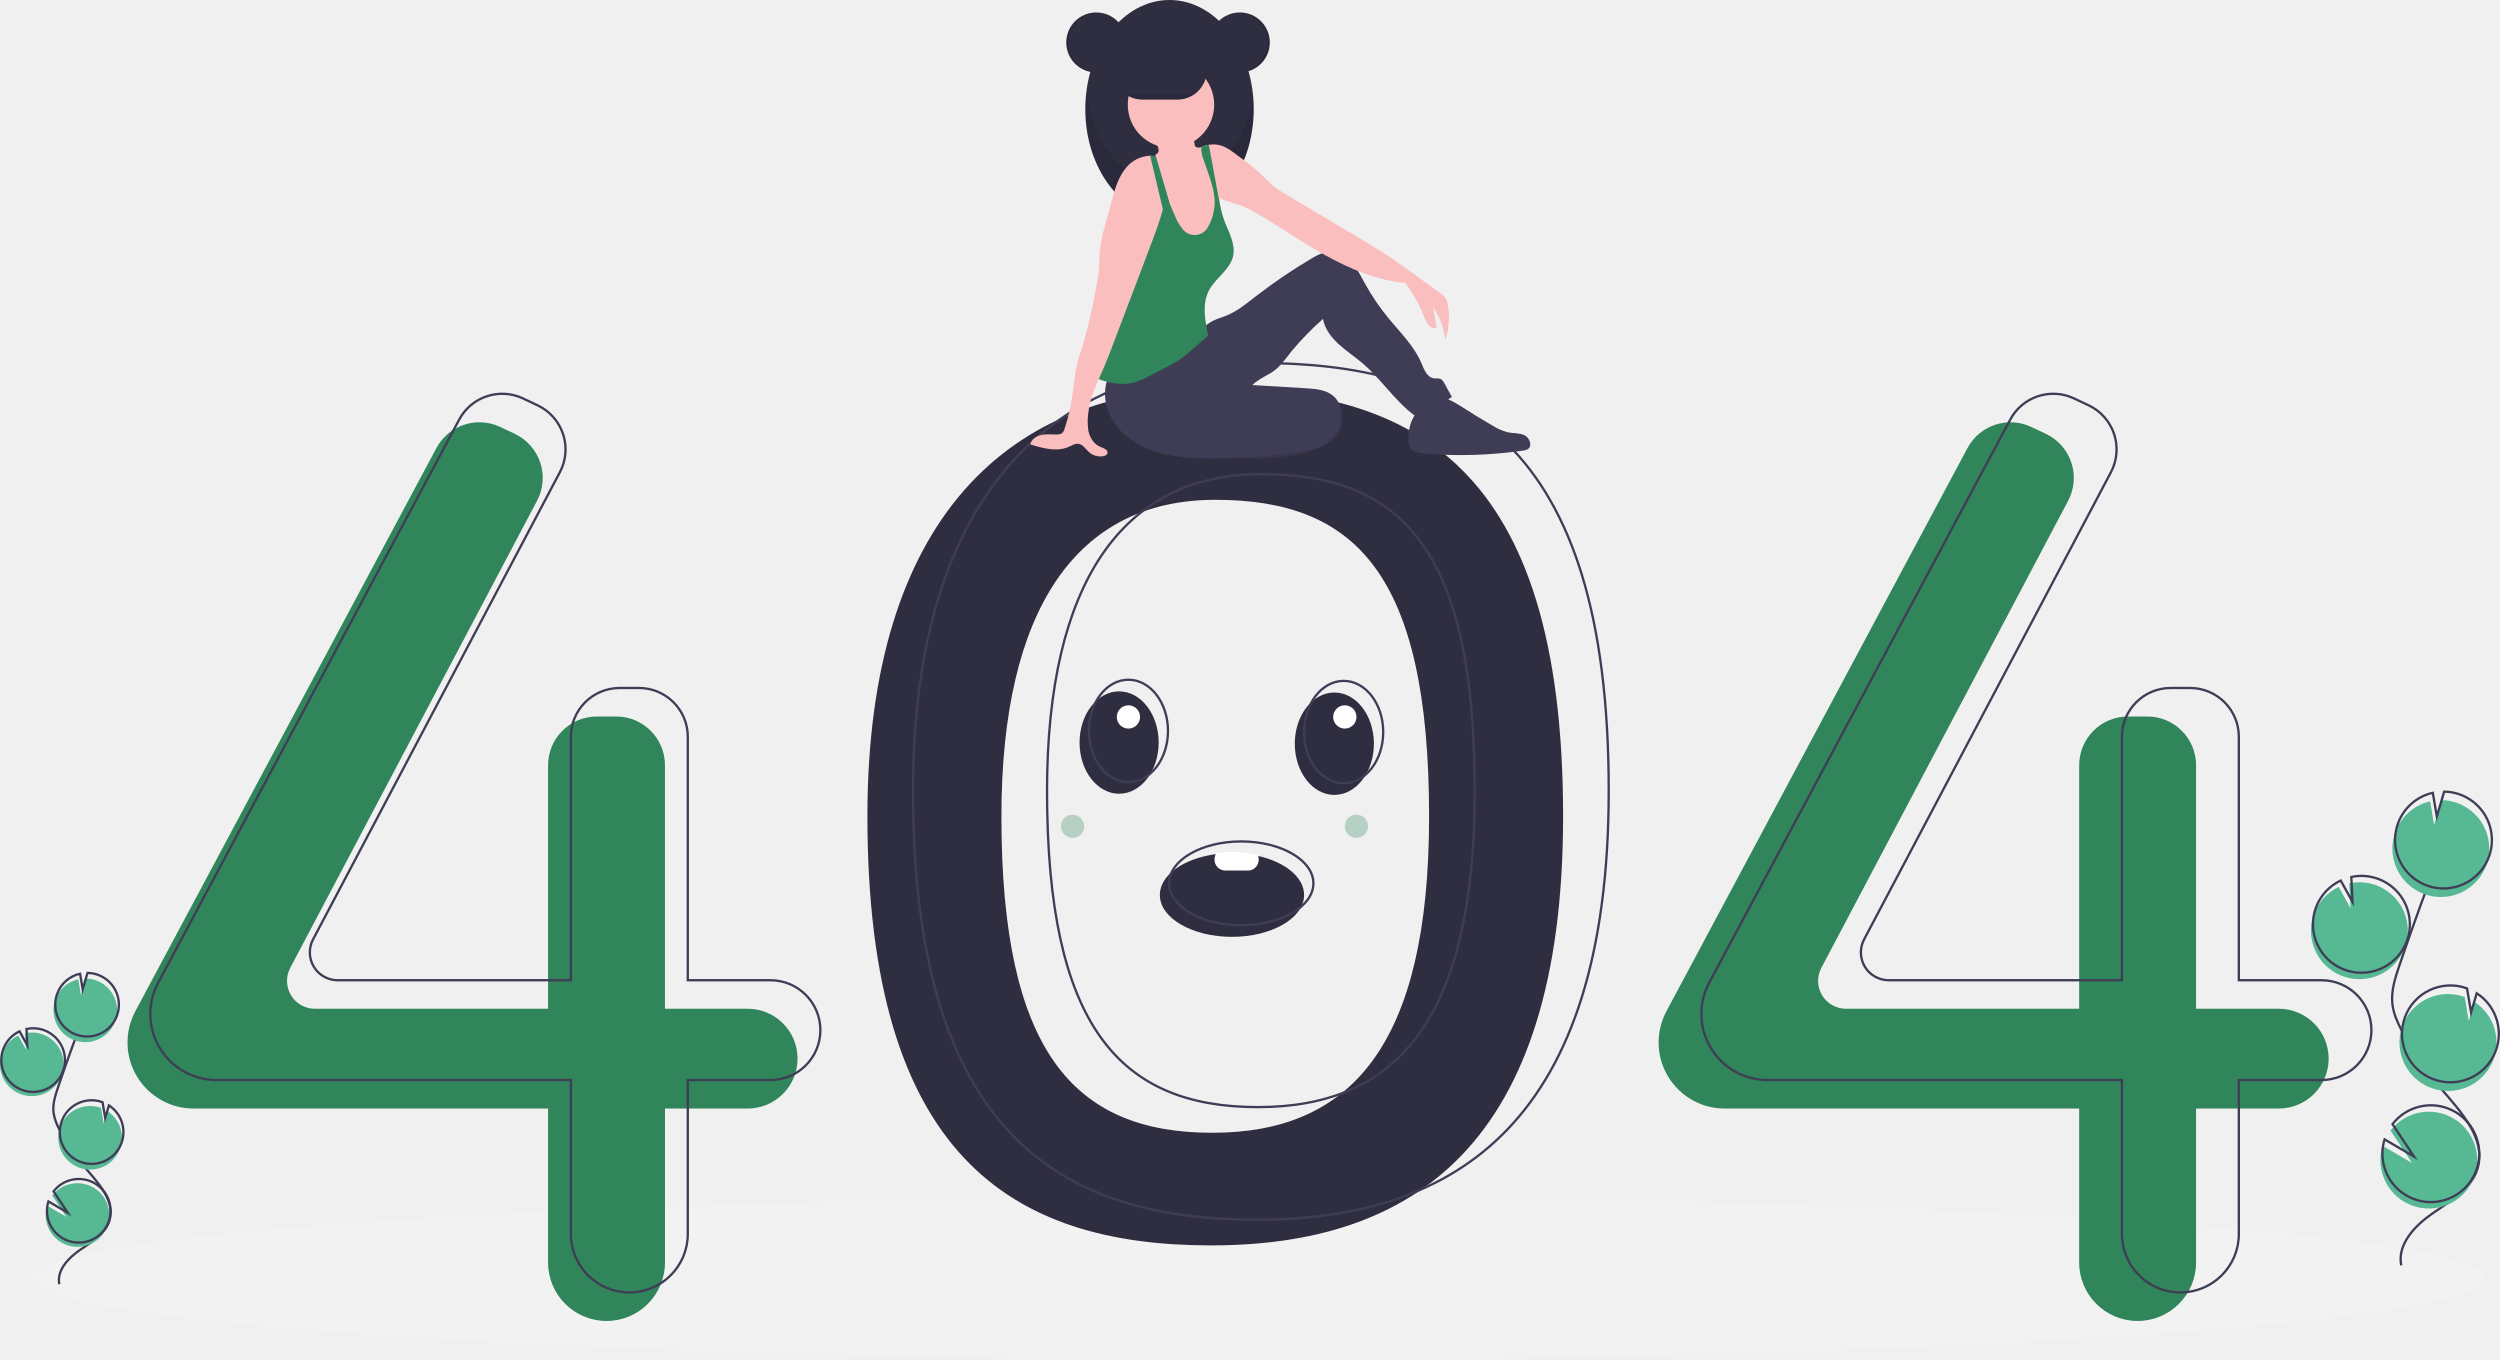
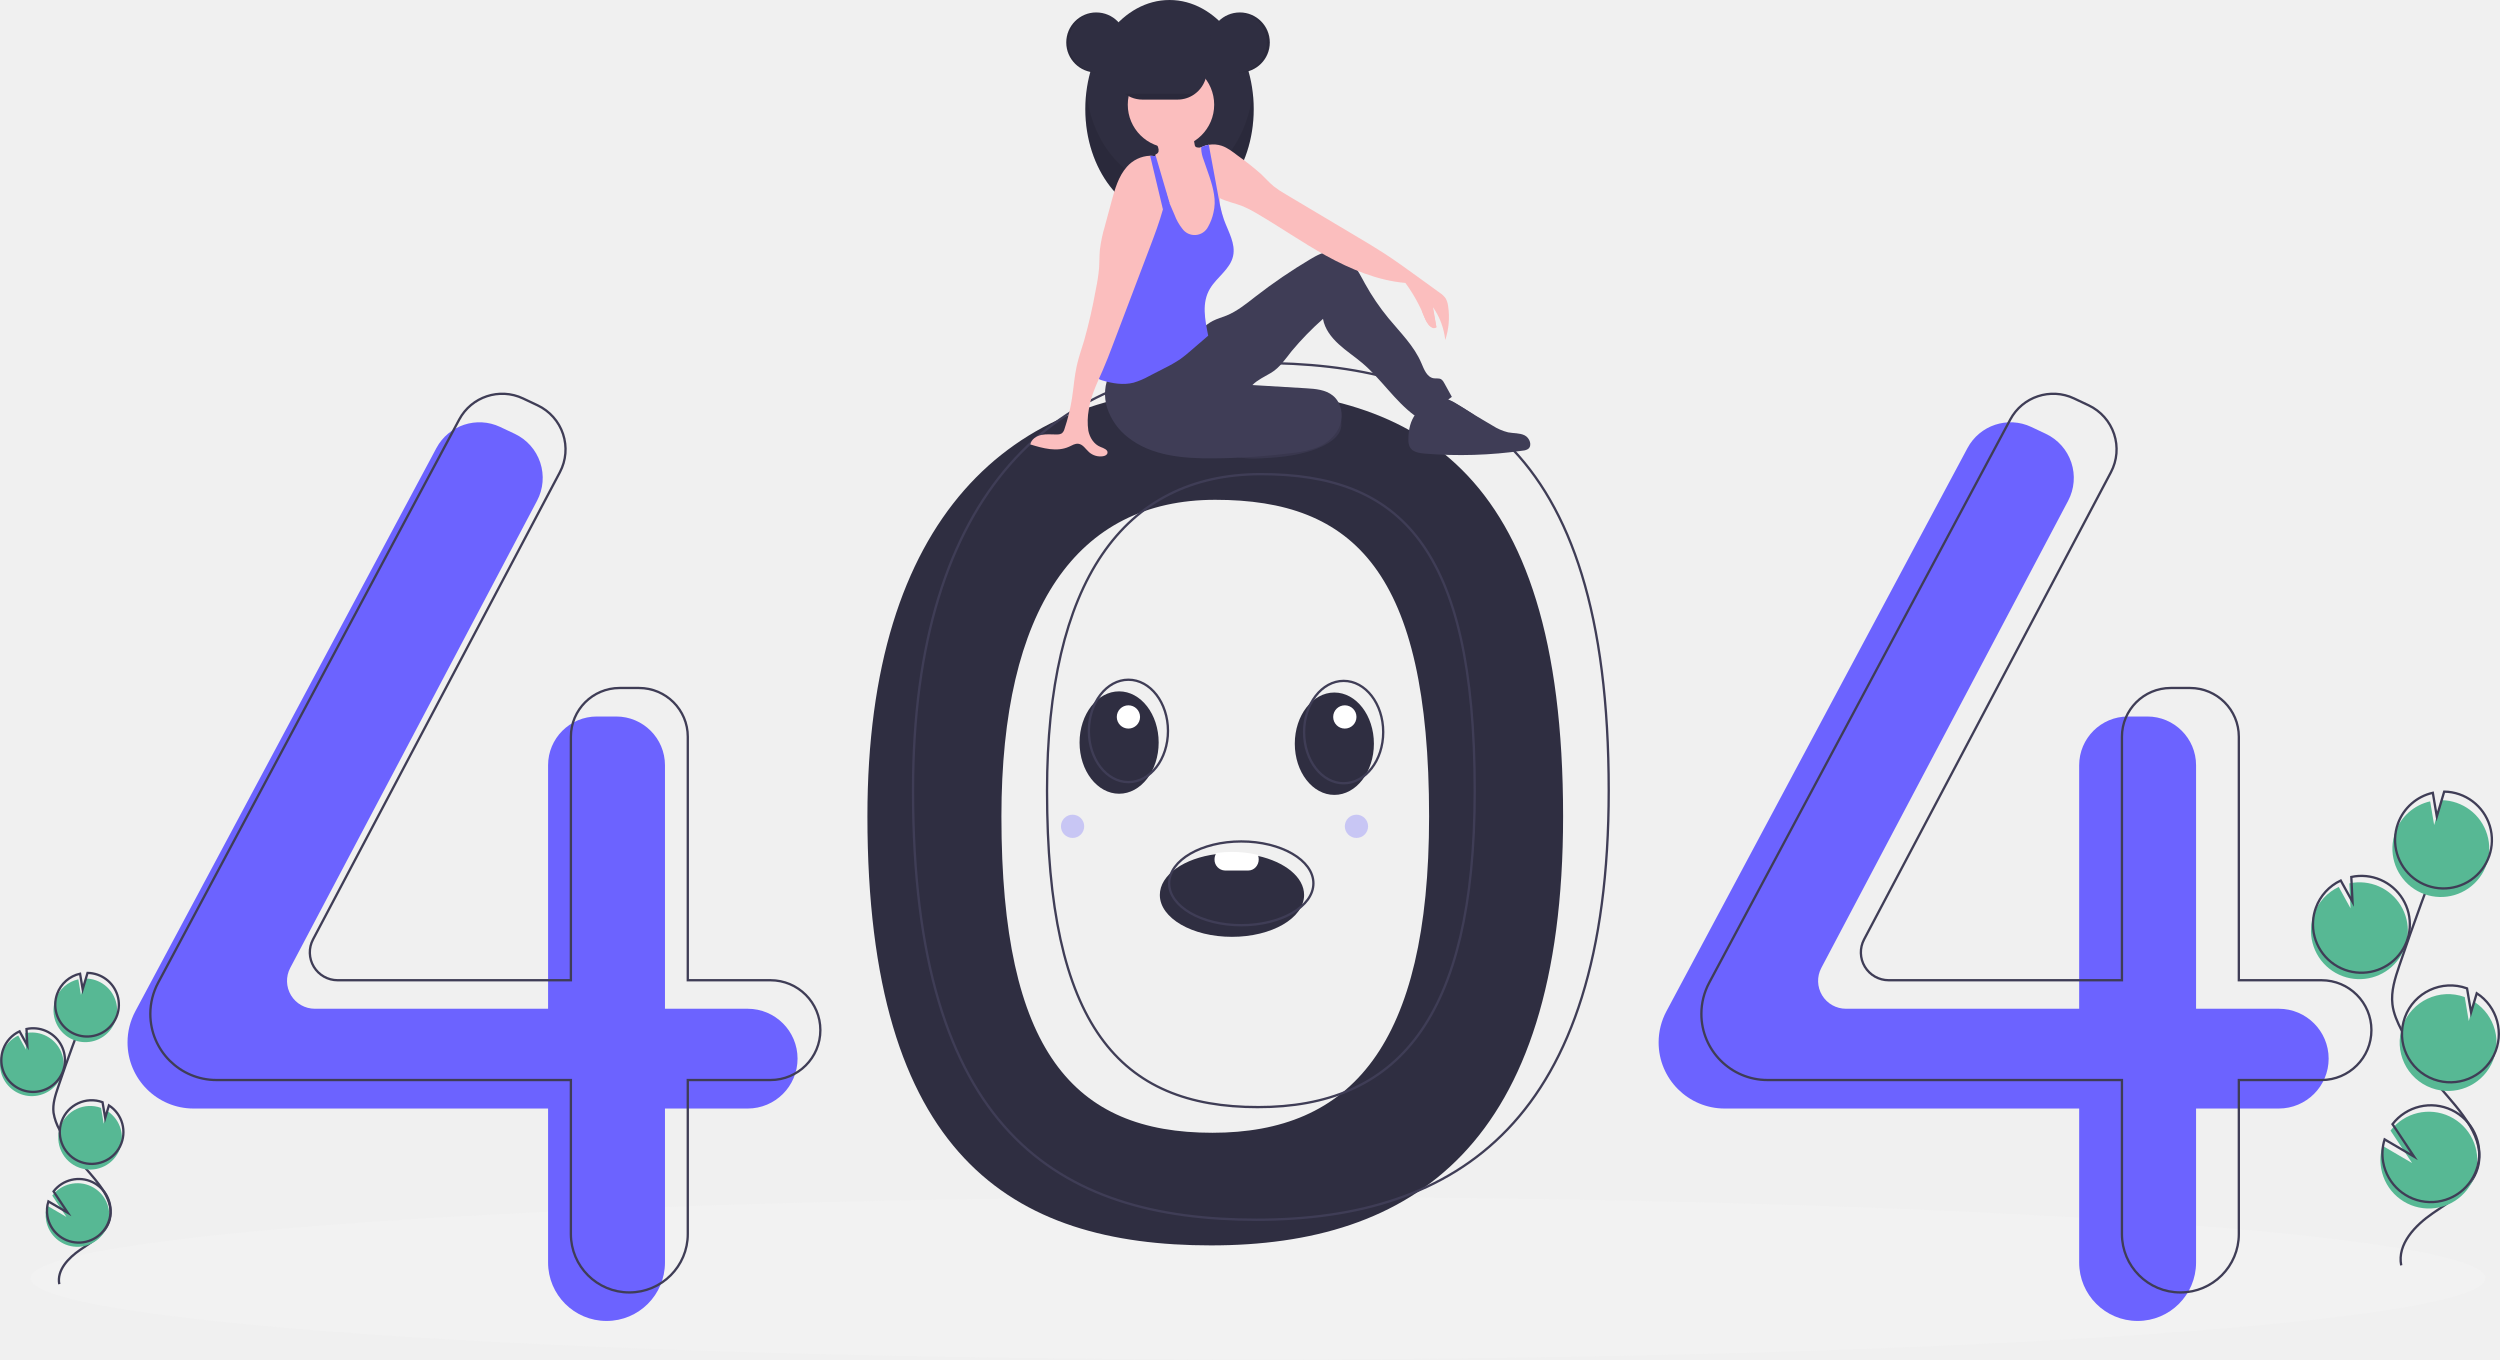
- <svg xmlns="http://www.w3.org/2000/svg" data-name="Layer 1" width="1074.392" height="584.231">
+ <svg xmlns="http://www.w3.org/2000/svg" id="fd59ce54-f850-4dfc-bc34-dd7d379d600e" data-name="Layer 1" width="1074.392" height="584.231" viewBox="0 0 1074.392 584.231">
  <ellipse cx="540.643" cy="549.309" rx="527.5" ry="34.922" fill="#f2f2f2" />
-   <path d="M520.426 167.01c-85.944 0-147.651 55.14-147.651 183.798 0 145.813 61.707 184.41 147.65 184.41s151.328-42.273 151.328-184.41c0-151.94-65.383-183.798-151.327-183.798zm.565 319.808c-59.527 0-90.626-34.923-90.626-135.916 0-89.112 32.372-136.105 91.899-136.105s91.899 30.868 91.899 136.105c0 98.447-33.646 135.916-93.172 135.916z" fill="#2f2e41" />
-   <path d="M321.311 433.517h-35.534v-104.64a20.956 20.956 0 0 0-20.956-20.956h-8.326a20.956 20.956 0 0 0-20.956 20.956v104.64h-100.23a11.963 11.963 0 0 1-10.578-17.552l106.083-200.78a20.956 20.956 0 0 0-9.58-28.74l-6.263-2.957a20.956 20.956 0 0 0-27.43 9.07L58.162 434.591a28.416 28.416 0 0 0-3.357 13.396 28.416 28.416 0 0 0 28.416 28.416H235.54v66.167a25.119 25.119 0 0 0 25.119 25.12 25.119 25.119 0 0 0 25.119-25.12v-66.167h35.534a21.443 21.443 0 0 0 21.443-21.443 21.443 21.443 0 0 0-21.443-21.443zM979.308 433.517h-35.534v-104.64a20.956 20.956 0 0 0-20.956-20.956h-8.327a20.956 20.956 0 0 0-20.956 20.956v104.64h-100.23a11.963 11.963 0 0 1-10.577-17.552l106.082-200.78a20.956 20.956 0 0 0-9.58-28.74l-6.263-2.957a20.956 20.956 0 0 0-27.429 9.07L716.157 434.591a28.416 28.416 0 0 0-3.356 13.396 28.416 28.416 0 0 0 28.416 28.416h152.318v66.167a25.119 25.119 0 0 0 25.12 25.12 25.119 25.119 0 0 0 25.118-25.12v-66.167h35.535a21.443 21.443 0 0 0 21.443-21.443 21.443 21.443 0 0 0-21.443-21.443z" fill="#30855a" />
-   <path d="M331.114 421.264H295.58v-104.64a20.956 20.956 0 0 0-20.956-20.956h-8.327a20.956 20.956 0 0 0-20.956 20.956v104.64h-100.23a11.963 11.963 0 0 1-10.577-17.552l106.082-200.78a20.956 20.956 0 0 0-9.58-28.74l-6.263-2.957a20.956 20.956 0 0 0-27.429 9.07L67.963 422.338a28.416 28.416 0 0 0-3.356 13.396 28.416 28.416 0 0 0 28.416 28.416H245.34v66.167a25.119 25.119 0 0 0 25.12 25.119 25.119 25.119 0 0 0 25.119-25.12V464.15h35.534a21.443 21.443 0 0 0 21.443-21.443 21.443 21.443 0 0 0-21.443-21.443zM997.688 421.264h-35.535v-104.64a20.956 20.956 0 0 0-20.956-20.956h-8.326a20.956 20.956 0 0 0-20.956 20.956v104.64h-100.23a11.963 11.963 0 0 1-10.577-17.552l106.082-200.78a20.956 20.956 0 0 0-9.58-28.74l-6.263-2.957a20.956 20.956 0 0 0-27.43 9.07l-129.38 242.033a28.416 28.416 0 0 0-3.356 13.396 28.416 28.416 0 0 0 28.415 28.416h152.32v66.167a25.119 25.119 0 0 0 25.118 25.119 25.119 25.119 0 0 0 25.12-25.12V464.15h35.534a21.443 21.443 0 0 0 21.443-21.443 21.443 21.443 0 0 0-21.443-21.443zM540.03 155.982c-85.943 0-147.65 55.14-147.65 183.798 0 145.813 61.707 184.41 147.65 184.41s151.328-42.273 151.328-184.41c0-151.94-65.383-183.798-151.327-183.798zm.566 319.808c-59.527 0-90.626-34.923-90.626-135.916 0-89.112 32.372-136.105 91.899-136.105s91.899 30.868 91.899 136.105c0 98.447-33.645 135.916-93.172 135.916z" fill="none" stroke="#3f3d56" stroke-miterlimit="10" />
+   <path d="M583.48,324.894c-85.944,0-147.651,55.139-147.651,183.798,0,145.813,61.707,184.411,147.651,184.411s151.327-42.274,151.327-184.411C734.807,356.753,669.424,324.894,583.48,324.894Zm.565,319.808c-59.527,0-90.626-34.923-90.626-135.916,0-89.112,32.372-136.105,91.899-136.105s91.899,30.868,91.899,136.105C677.217,607.234,643.572,644.703,584.045,644.703Z" transform="translate(-63.054 -157.8845)" fill="#2f2e41" />
+   <path d="M384.365,591.401H348.831V486.762A20.956,20.956,0,0,0,327.875,465.806h-8.326a20.956,20.956,0,0,0-20.956,20.956V591.401H198.363a11.963,11.963,0,0,1-10.578-17.552l106.082-200.78A20.956,20.956,0,0,0,284.287,344.33l-6.262-2.957a20.956,20.956,0,0,0-27.429,9.07L121.214,592.475a28.416,28.416,0,0,0-3.356,13.396v0a28.416,28.416,0,0,0,28.416,28.416H298.593v66.167a25.119,25.119,0,0,0,25.119,25.119h0a25.119,25.119,0,0,0,25.119-25.119V634.287h35.534a21.443,21.443,0,0,0,21.443-21.443v0A21.443,21.443,0,0,0,384.365,591.401Z" transform="translate(-63.054 -157.8845)" fill="#6c63ff" />
+   <path d="M1042.362,591.401h-35.534V486.762A20.956,20.956,0,0,0,985.872,465.806h-8.326a20.956,20.956,0,0,0-20.956,20.956V591.401H856.359a11.963,11.963,0,0,1-10.578-17.552L951.864,373.069A20.956,20.956,0,0,0,942.284,344.33l-6.262-2.957a20.956,20.956,0,0,0-27.429,9.07L779.211,592.475a28.416,28.416,0,0,0-3.356,13.396v0a28.416,28.416,0,0,0,28.416,28.416H956.589v66.167a25.119,25.119,0,0,0,25.119,25.119h0a25.119,25.119,0,0,0,25.119-25.119V634.287h35.534a21.443,21.443,0,0,0,21.443-21.443v0A21.443,21.443,0,0,0,1042.362,591.401Z" transform="translate(-63.054 -157.8845)" fill="#6c63ff" />
+   <path d="M394.168,579.148H358.634V474.509a20.956,20.956,0,0,0-20.956-20.956h-8.326a20.956,20.956,0,0,0-20.956,20.956V579.148H208.165a11.963,11.963,0,0,1-10.578-17.552L303.67,360.816a20.956,20.956,0,0,0-9.58-28.739l-6.262-2.957a20.956,20.956,0,0,0-27.429,9.07L131.017,580.222a28.416,28.416,0,0,0-3.356,13.396v0a28.416,28.416,0,0,0,28.416,28.416H308.395v66.167a25.119,25.119,0,0,0,25.119,25.119h0a25.119,25.119,0,0,0,25.119-25.119V622.034h35.534a21.443,21.443,0,0,0,21.443-21.443v0A21.443,21.443,0,0,0,394.168,579.148Z" transform="translate(-63.054 -157.8845)" fill="none" stroke="#3f3d56" stroke-miterlimit="10" />
+   <path d="M1060.742,579.148h-35.534V474.509a20.956,20.956,0,0,0-20.956-20.956H995.925a20.956,20.956,0,0,0-20.956,20.956V579.148H874.739a11.963,11.963,0,0,1-10.578-17.552L970.244,360.816a20.956,20.956,0,0,0-9.58-28.739l-6.262-2.957a20.956,20.956,0,0,0-27.429,9.07L797.59,580.222a28.416,28.416,0,0,0-3.356,13.396v0a28.416,28.416,0,0,0,28.416,28.416H974.969v66.167a25.119,25.119,0,0,0,25.119,25.119h0a25.119,25.119,0,0,0,25.119-25.119V622.034h35.534a21.443,21.443,0,0,0,21.443-21.443v0A21.443,21.443,0,0,0,1060.742,579.148Z" transform="translate(-63.054 -157.8845)" fill="none" stroke="#3f3d56" stroke-miterlimit="10" />
+   <path d="M603.085,313.866c-85.944,0-147.651,55.139-147.651,183.798,0,145.813,61.707,184.411,147.651,184.411s151.327-42.274,151.327-184.411C754.412,345.725,689.029,313.866,603.085,313.866Zm.565,319.808c-59.527,0-90.626-34.923-90.626-135.916,0-89.112,32.372-136.105,91.899-136.105s91.899,30.868,91.899,136.105C696.822,596.206,663.177,633.675,603.65,633.675Z" transform="translate(-63.054 -157.8845)" fill="none" stroke="#3f3d56" stroke-miterlimit="10" />
  <circle cx="471.141" cy="18.25" r="12.901" fill="#2f2e41" />
  <ellipse cx="502.607" cy="46.885" rx="36.186" ry="46.885" fill="#2f2e41" />
-   <path d="M502.607 79.61c-18.127 0-33.14-17.27-35.775-39.805a60.976 60.976 0 0 0-.41 7.08c0 25.893 16.2 46.885 36.185 46.885s36.187-20.991 36.187-46.885a60.976 60.976 0 0 0-.41-7.08c-2.635 22.534-17.649 39.805-35.777 39.805z" opacity=".1" />
-   <path d="M576.242 184.189c-.777 3.193-4.128 5.75-7.839 7.538-7.801 3.756-17.425 4.878-26.76 5.254a45.176 45.176 0 0 1-7.144-.132 20.537 20.537 0 0 1-12.25-5.632 1.68 1.68 0 0 1 .043-2.843c4.97-5.46 13.263-8.806 21.617-11.217 6.334-1.827 17.38-6.56 24.29-5.922 6.691.62 9.024 8.922 8.043 12.954z" fill="#3f3d56" />
-   <path d="M576.242 184.189c-.777 3.193-4.128 5.75-7.839 7.538-7.801 3.756-17.425 4.878-26.76 5.254a45.176 45.176 0 0 1-7.144-.132 20.537 20.537 0 0 1-12.25-5.632 1.68 1.68 0 0 1 .043-2.843c4.97-5.46 13.263-8.806 21.617-11.217 6.334-1.827 17.38-6.56 24.29-5.922 6.691.62 9.024 8.922 8.043 12.954z" opacity=".1" />
-   <path d="M477.044 160.321a19.77 19.77 0 0 0-1.199 15.075 26.34 26.34 0 0 0 8.83 12.497c10.094 8.092 23.987 9.205 36.924 9.093a284.65 284.65 0 0 0 33.905-2.324 40.538 40.538 0 0 0 11.002-2.554c4.222-1.827 7.933-5.178 9.436-9.526s.436-9.673-3.134-12.574c-3.137-2.55-7.463-2.9-11.498-3.143l-23.087-1.388c2.28-2.308 5.318-3.614 8.095-5.292 3.686-2.226 6.134-5.965 8.814-9.335a129.001 129.001 0 0 1 13.438-13.817c.752 4.31 3.478 7.85 6.688 10.824s6.908 5.369 10.243 8.2c8.079 6.859 13.896 16.167 22.393 22.5a43.829 43.829 0 0 0 16.048-8.011l-3.302-5.982a3.94 3.94 0 0 0-1.244-1.553c-.935-.575-2.14-.278-3.225-.441-2.901-.435-4.168-3.784-5.306-6.487-3.125-7.422-9.108-13.18-14.218-19.404a98.009 98.009 0 0 1-9.996-14.723c-1.717-3.102-3.288-6.331-5.618-9.003s-5.593-4.773-9.138-4.78c-3.132-.007-6.021 1.583-8.714 3.182a230.477 230.477 0 0 0-23.63 16.1c-3.944 3.061-7.864 6.296-12.49 8.173-1.947.79-4 1.33-5.869 2.292-3.273 1.685-5.757 4.535-8.431 7.065-9.538 9.023-22.596 14.869-35.717 15.336z" fill="#3f3d56" />
-   <path d="M525.32 96.098a23.774 23.774 0 0 1-1.734 8.033 10.045 10.045 0 0 1-5.768 5.573 12.375 12.375 0 0 1-5.623.183 10.882 10.882 0 0 1-4.581-1.561c-2.165-1.489-3.245-4.144-3.638-6.743-.393-2.596-.217-5.249-.469-7.864a42.944 42.944 0 0 0-1.202-6.255c-.17-.683-.343-1.363-.513-2.042-.166-.68-.33-1.36-.481-2.04a44.287 44.287 0 0 1-.378-1.925 28.716 28.716 0 0 1-.233-1.643 18.423 18.423 0 0 0-.808-4.811 14.607 14.607 0 0 0-1.687-2.854c-.286-.409-.563-.818-.818-1.243a5.89 5.89 0 0 1-.972-3.748 3.286 3.286 0 0 1 .148-.6c.025-.076.053-.152.085-.224a1.802 1.802 0 0 0 1.23-1.149 3.433 3.433 0 0 0-.148-1.777 11.318 11.318 0 0 0-.96-2.288c-.264-.478-1.16-1.34-1.167-1.888-.013-1.101 2.14-1.989 3.011-2.423a16.796 16.796 0 0 1 8.597-1.743c1.904.129 3.968.714 5.019 2.31.944 1.438.818 3.3 1.22 4.971a1.47 1.47 0 0 0 .3.664 1.341 1.341 0 0 0 .74.34 4.55 4.55 0 0 0 1.415.057h.003a2.931 2.931 0 0 0 .371-.054 4.957 4.957 0 0 0 2.033-.878q.586-.156 1.18-.255a.251.251 0 0 0 .047-.01c1.577 4.976 1.781 10.31 3.072 15.375.638 2.52 1.554 5.01 1.683 7.603.01.113.013.23.016.346.019.834-.047 1.674-.013 2.504a6.981 6.981 0 0 0 .126 1.114 15.611 15.611 0 0 0 .525 1.744l.01.028c.06.182.116.368.164.554.034.135.066.267.09.402l.004.01a14.938 14.938 0 0 1 .104 4.207z" fill="#fbbebe" />
+   <path d="M565.661,237.494c-18.128,0-33.141-17.271-35.776-39.805a60.976,60.976,0,0,0-.41,7.08c0,25.894,16.201,46.885,36.186,46.885s36.186-20.991,36.186-46.885a60.976,60.976,0,0,0-.41-7.08C598.803,220.224,583.789,237.494,565.661,237.494Z" transform="translate(-63.054 -157.8845)" opacity="0.1" />
+   <path d="M639.296,342.073c-.777,3.193-4.128,5.751-7.839,7.538-7.802,3.757-17.425,4.878-26.76,5.254a45.176,45.176,0,0,1-7.144-.132,20.537,20.537,0,0,1-12.251-5.631,1.681,1.681,0,0,1,.044-2.844c4.969-5.459,13.262-8.806,21.616-11.216,6.334-1.827,17.381-6.561,24.29-5.922C637.944,329.739,640.277,338.041,639.296,342.073Z" transform="translate(-63.054 -157.8845)" fill="#3f3d56" />
+   <path d="M639.296,342.073c-.777,3.193-4.128,5.751-7.839,7.538-7.802,3.757-17.425,4.878-26.76,5.254a45.176,45.176,0,0,1-7.144-.132,20.537,20.537,0,0,1-12.251-5.631,1.681,1.681,0,0,1,.044-2.844c4.969-5.459,13.262-8.806,21.616-11.216,6.334-1.827,17.381-6.561,24.29-5.922C637.944,329.739,640.277,338.041,639.296,342.073Z" transform="translate(-63.054 -157.8845)" opacity="0.1" />
+   <path d="M540.098,318.206a19.77,19.77,0,0,0-1.199,15.075,26.339,26.339,0,0,0,8.829,12.497c10.095,8.092,23.988,9.205,36.925,9.093a284.649,284.649,0,0,0,33.905-2.324,40.538,40.538,0,0,0,11.001-2.554c4.222-1.827,7.933-5.178,9.436-9.526s.436-9.672-3.134-12.574c-3.137-2.55-7.463-2.9-11.498-3.143l-23.088-1.387c2.281-2.308,5.318-3.614,8.096-5.292,3.685-2.226,6.134-5.965,8.813-9.335a129.001,129.001,0,0,1,13.439-13.817c.751,4.31,3.478,7.85,6.687,10.824s6.908,5.368,10.244,8.2c8.079,6.858,13.896,16.167,22.392,22.5a43.829,43.829,0,0,0,16.049-8.012l-3.302-5.981a3.94,3.94,0,0,0-1.245-1.553c-.935-.575-2.14-.279-3.225-.441-2.901-.435-4.168-3.784-5.306-6.487-3.125-7.422-9.108-13.18-14.218-19.404a98.009,98.009,0,0,1-9.996-14.723c-1.717-3.102-3.288-6.331-5.617-9.003s-5.594-4.773-9.139-4.781c-3.132-.007-6.021,1.584-8.714,3.183a230.477,230.477,0,0,0-23.63,16.099c-3.944,3.062-7.863,6.296-12.489,8.174-1.947.79-4,1.331-5.869,2.292-3.273,1.684-5.757,4.534-8.431,7.064C566.277,311.892,553.219,317.738,540.098,318.206Z" transform="translate(-63.054 -157.8845)" fill="#3f3d56" />
+   <path d="M588.374,253.983a23.774,23.774,0,0,1-1.734,8.033,10.045,10.045,0,0,1-5.768,5.573,12.375,12.375,0,0,1-5.623.182,10.882,10.882,0,0,1-4.582-1.561c-2.165-1.488-3.244-4.144-3.637-6.743-.393-2.596-.217-5.249-.469-7.863a42.944,42.944,0,0,0-1.202-6.255c-.17-.683-.343-1.362-.513-2.042-.167-.68-.33-1.359-.481-2.039-.138-.639-.267-1.281-.378-1.926-.091-.544-.173-1.092-.233-1.643a18.423,18.423,0,0,0-.809-4.811,14.607,14.607,0,0,0-1.687-2.854c-.286-.409-.563-.818-.818-1.243a5.89,5.89,0,0,1-.972-3.748,3.286,3.286,0,0,1,.148-.601c.025-.076.053-.151.085-.223A1.802,1.802,0,0,0,560.932,223.07a3.433,3.433,0,0,0-.148-1.778,11.318,11.318,0,0,0-.96-2.288c-.264-.478-1.161-1.34-1.167-1.888-.013-1.101,2.14-1.989,3.011-2.423a16.796,16.796,0,0,1,8.597-1.743c1.904.129,3.968.714,5.019,2.31.944,1.438.818,3.301,1.221,4.972a1.471,1.471,0,0,0,.299.664,1.341,1.341,0,0,0,.739.34,4.549,4.549,0,0,0,1.416.057h.003a2.931,2.931,0,0,0,.371-.054,4.957,4.957,0,0,0,2.033-.878q.585-.156,1.18-.255a.251.251,0,0,0,.047-.009c1.576,4.975,1.781,10.308,3.071,15.374.639,2.52,1.554,5.009,1.683,7.602.009.113.013.23.016.346.019.834-.047,1.674-.013,2.505a6.981,6.981,0,0,0,.126,1.114,15.611,15.611,0,0,0,.525,1.743l.009.028c.06.183.116.368.164.554.035.135.066.267.091.403l.003.009A14.938,14.938,0,0,1,588.374,253.983Z" transform="translate(-63.054 -157.8845)" fill="#fbbebe" />
  <circle cx="503.237" cy="44.997" r="18.565" fill="#fbbebe" />
-   <path d="M621.103 146.148a30.445 30.445 0 0 0-5.236-14.103q.722 4.295 1.448 8.587a3.214 3.214 0 0 1-3.367-1.035 10.337 10.337 0 0 1-1.766-3.276 67.466 67.466 0 0 0-8.21-14.735c-11.818-.985-23.501-5.884-33.895-11.596-10.396-5.708-20.125-12.552-30.383-18.502a43.573 43.573 0 0 0-5.545-2.832c-3.21-1.287-6.812-1.954-9.855-3.467-.205-.101-.41-.208-.61-.318a12.578 12.578 0 0 1-1.945-1.306 10.344 10.344 0 0 1-.931-.856 20.351 20.351 0 0 1-3.56-5.953c-1.632-3.613-2.215-7.97-3.845-11.583a11.203 11.203 0 0 1 2.502-1.765h.003c.132-.07.265-.136.4-.199a11.94 11.94 0 0 1 2.004-.733q.586-.156 1.18-.255a.251.251 0 0 0 .047-.01 11.566 11.566 0 0 1 5.491.435c2.587.875 4.767 2.621 6.942 4.273a114.02 114.02 0 0 1 10.148 8.05c1.793 1.717 3.43 3.605 5.358 5.166a42.144 42.144 0 0 0 5.057 3.351q15.656 9.327 31.315 18.65c3.534 2.105 7.07 4.21 10.526 6.438 5.248 3.386 10.308 7.055 15.365 10.72q4.47 3.239 8.936 6.48a9.728 9.728 0 0 1 2.533 2.34 8.472 8.472 0 0 1 1.123 3.434 31.387 31.387 0 0 1-1.23 14.6z" fill="#fbbebe" />
-   <path d="M529.923 110.06c-1.252 5.616-6.929 9.012-9.896 13.945-3.688 6.124-2.184 13.241-.8 20.255q-3.794 3.271-7.592 6.542c-1.397 1.199-2.794 2.404-4.298 3.465a57.35 57.35 0 0 1-6.86 3.94q-3.36 1.727-6.721 3.457a32.128 32.128 0 0 1-6.58 2.788c-4.414 1.133-9.103.34-13.47-.972a6.088 6.088 0 0 1-1.473-.601 2.394 2.394 0 0 1-.699-.633 3.91 3.91 0 0 1-.443-2.539c.443-7.35 2.24-14.547 4.03-21.69a85.26 85.26 0 0 1 3.849-12.577 85.077 85.077 0 0 1 5.415-10.15 68.368 68.368 0 0 1 7.93-11.514 18.479 18.479 0 0 0 3.675-4.739c1.117-2.549.686-5.472.913-8.247a17.148 17.148 0 0 1 1.633-6.007v-.003a17.093 17.093 0 0 1 1.743-2.883l.916 2.13q.302.7.597 1.395.387.896.768 1.787l2.197 5.113a21.59 21.59 0 0 0 3.335 5.944 6.5 6.5 0 0 0 11.123-.853 21.261 21.261 0 0 0 2.272-6.013 19.215 19.215 0 0 0 .252-7.835c-.758-5.01-2.889-10.126-4.437-14.78a14.945 14.945 0 0 1-1.08-4.87 3.351 3.351 0 0 1 .057-.56l.029-.146a11.94 11.94 0 0 1 2.004-.733q.585-.155 1.18-.255 2.044 11.064 4.094 22.128c.031.173.066.346.097.522.196 1.057.394 2.114.614 3.169.198.956.412 1.91.651 2.857l.01.028c.082.321.167.639.255.957l.003.009c.242.868.513 1.73.818 2.58 1.85 5.12 5.076 10.274 3.89 15.589z" fill="#30855a" />
-   <path d="M605.267 188.993a6.583 6.583 0 0 0 .61 3.143c1.162 2.123 3.95 2.606 6.363 2.805a188.377 188.377 0 0 0 42.265-1.288 4.886 4.886 0 0 0 2.152-.668c1.99-1.395.763-4.795-1.41-5.883s-4.751-.826-7.135-1.298a22.48 22.48 0 0 1-6.678-2.896q-7.252-4.167-14.293-8.688c-2.794-1.795-6.093-3.71-9.24-2.646-8.525 2.884-12.69 8.222-12.634 17.419z" fill="#3f3d56" />
-   <path d="M501.383 82.99v.002a7.75 7.75 0 0 1-.072.39c-.035.215-.076.432-.116.646a77.708 77.708 0 0 1-1.42 5.962c-1.51 5.46-3.533 10.831-5.54 16.124L478.07 148.69c-1.36 3.574-2.716 7.152-4.26 10.654-.517 1.168-1.048 2.344-1.577 3.534-1.894 4.257-3.713 8.653-4.317 13.184a27.45 27.45 0 0 0-.192 9.04c.604 2.97 2.407 5.872 5.23 6.97 1.378.538 3.35 1.259 2.973 2.69-.204.787-1.098 1.171-1.9 1.303a7.312 7.312 0 0 1-5.966-1.718c-1.508-1.337-2.666-3.417-4.67-3.64-1.388-.151-2.665.68-3.936 1.261-5.186 2.37-11.228.712-16.674-.972.427-2.206 2.643-3.66 4.842-4.1 2.2-.444 4.475-.129 6.718-.189a3.51 3.51 0 0 0 2.042-.525 3.705 3.705 0 0 0 1.102-1.882 78.964 78.964 0 0 0 3.212-13.146c.724-4.667 1.026-9.406 2.058-14.016.803-3.596 2.042-7.08 3.106-10.61a224.682 224.682 0 0 0 5.06-22.077 78.02 78.02 0 0 0 1.425-9.367c.18-2.612.095-5.236.346-7.839a60.888 60.888 0 0 1 2.112-9.996l2.885-10.69c1.426-5.27 2.955-10.745 6.567-14.842a13.962 13.962 0 0 1 10.029-4.79 9.882 9.882 0 0 1 2.13.23c.116.029.233.057.349.089a8.634 8.634 0 0 1 2.174.9c1.114-.709 1.68-.46 2.42.632a6.973 6.973 0 0 1 .881 3.795 52.424 52.424 0 0 1-.856 10.415z" fill="#fbbebe" />
-   <path d="M502.607 87.162l-.047.047-.255.255-2.53 2.526-1.24-5.207-4.25-17.854a9.882 9.882 0 0 1 2.13.23 3.286 3.286 0 0 1 .148-.602l.201.69 1.441 4.902 2.728 9.308.45 1.532v.003z" fill="#30855a" />
-   <path d="M518.661 30.203a12.582 12.582 0 0 1-3.7 8.896 12.314 12.314 0 0 1-1.36 1.176 12.528 12.528 0 0 1-7.536 2.524h-15.096a12.59 12.59 0 0 1 0-25.18h15.096a12.63 12.63 0 0 1 12.596 12.584z" fill="#2f2e41" />
+   <path d="M684.157,304.033a30.445,30.445,0,0,0-5.236-14.103q.722,4.295,1.447,8.587a3.214,3.214,0,0,1-3.367-1.035,10.337,10.337,0,0,1-1.765-3.276,67.466,67.466,0,0,0-8.21-14.736c-11.819-.985-23.502-5.884-33.896-11.595-10.396-5.708-20.126-12.552-30.384-18.502a43.573,43.573,0,0,0-5.544-2.832c-3.21-1.287-6.812-1.954-9.855-3.468-.204-.101-.409-.208-.61-.318a12.578,12.578,0,0,1-1.945-1.306,10.344,10.344,0,0,1-.931-.856,20.351,20.351,0,0,1-3.559-5.953c-1.633-3.612-2.215-7.97-3.845-11.583a11.203,11.203,0,0,1,2.502-1.765h.003c.132-.069.264-.135.4-.198a11.94,11.94,0,0,1,2.004-.733q.585-.156,1.18-.255a.251.251,0,0,0,.047-.009,11.566,11.566,0,0,1,5.491.434c2.587.875,4.767,2.621,6.941,4.273a114.02,114.02,0,0,1,10.148,8.049c1.794,1.718,3.43,3.606,5.359,5.167a42.144,42.144,0,0,0,5.057,3.351q15.656,9.327,31.315,18.65c3.534,2.105,7.07,4.21,10.526,6.438,5.249,3.386,10.308,7.055,15.365,10.721q4.47,3.238,8.936,6.479a9.728,9.728,0,0,1,2.533,2.341,8.472,8.472,0,0,1,1.123,3.433A31.387,31.387,0,0,1,684.157,304.033Z" transform="translate(-63.054 -157.8845)" fill="#fbbebe" />
+   <path d="M592.977,267.944c-1.252,5.617-6.929,9.012-9.896,13.946-3.688,6.123-2.184,13.241-.799,20.255q-3.795,3.271-7.593,6.542c-1.397,1.199-2.794,2.404-4.298,3.464a57.351,57.351,0,0,1-6.86,3.94q-3.361,1.728-6.721,3.458a32.128,32.128,0,0,1-6.58,2.788c-4.415,1.133-9.103.34-13.471-.972a6.088,6.088,0,0,1-1.473-.601,2.394,2.394,0,0,1-.699-.632,3.911,3.911,0,0,1-.444-2.539c.444-7.351,2.24-14.547,4.031-21.69a85.26,85.26,0,0,1,3.848-12.577,85.077,85.077,0,0,1,5.415-10.151,68.368,68.368,0,0,1,7.929-11.514,18.479,18.479,0,0,0,3.675-4.739c1.117-2.549.686-5.472.913-8.247a17.148,17.148,0,0,1,1.633-6.007v-.003a17.093,17.093,0,0,1,1.743-2.882q.458,1.067.916,2.13.302.699.598,1.394.387.897.768,1.787,1.1,2.558,2.196,5.113a21.59,21.59,0,0,0,3.335,5.944,6.499,6.499,0,0,0,11.123-.853,21.261,21.261,0,0,0,2.272-6.013,19.215,19.215,0,0,0,.252-7.835c-.758-5.009-2.889-10.126-4.437-14.78a14.945,14.945,0,0,1-1.079-4.871,3.351,3.351,0,0,1,.057-.56c.009-.047.019-.098.028-.145a11.94,11.94,0,0,1,2.004-.733q.585-.156,1.18-.255,2.044,11.064,4.094,22.127c.032.173.066.346.098.522.195,1.057.393,2.115.614,3.169.198.957.412,1.91.651,2.857l.009.028c.082.321.167.639.255.957l.003.009c.242.868.513,1.731.818,2.58C590.938,257.475,594.164,262.629,592.977,267.944Z" transform="translate(-63.054 -157.8845)" fill="#6c63ff" />
+   <path d="M668.321,346.877a6.583,6.583,0,0,0,.61,3.143c1.162,2.124,3.95,2.606,6.362,2.805a188.377,188.377,0,0,0,42.266-1.288,4.886,4.886,0,0,0,2.151-.668c1.99-1.395.763-4.795-1.41-5.884s-4.751-.826-7.135-1.297a22.479,22.479,0,0,1-6.678-2.896q-7.252-4.167-14.293-8.688c-2.795-1.795-6.093-3.71-9.24-2.646C672.43,332.343,668.265,337.681,668.321,346.877Z" transform="translate(-63.054 -157.8845)" fill="#3f3d56" />
+   <path d="M564.437,240.874v.003c-.022.132-.044.261-.072.39-.035.214-.076.431-.116.645-.39,1.998-.868,3.987-1.419,5.963-1.51,5.459-3.534,10.831-5.541,16.123q-8.081,21.287-16.164,42.577c-1.359,3.575-2.716,7.152-4.261,10.654-.516,1.167-1.048,2.344-1.576,3.534-1.894,4.257-3.713,8.653-4.317,13.184a27.45,27.45,0,0,0-.192,9.04c.604,2.97,2.407,5.872,5.23,6.97,1.378.538,3.351,1.259,2.974,2.69-.204.787-1.098,1.171-1.901,1.303a7.312,7.312,0,0,1-5.966-1.718c-1.507-1.337-2.665-3.417-4.67-3.641-1.388-.151-2.665.68-3.936,1.262-5.186,2.369-11.227.711-16.674-.972.428-2.206,2.643-3.66,4.843-4.1,2.199-.444,4.474-.129,6.718-.189a3.51,3.51,0,0,0,2.042-.525,3.705,3.705,0,0,0,1.101-1.882,78.964,78.964,0,0,0,3.213-13.147c.724-4.666,1.026-9.405,2.058-14.015.802-3.597,2.042-7.08,3.106-10.61a224.682,224.682,0,0,0,5.06-22.077,78.02,78.02,0,0,0,1.425-9.368c.179-2.612.094-5.236.346-7.838a60.888,60.888,0,0,1,2.111-9.997q1.444-5.348,2.885-10.689c1.425-5.271,2.955-10.746,6.567-14.843a13.962,13.962,0,0,1,10.028-4.789,9.882,9.882,0,0,1,2.13.23c.116.028.233.057.349.088a8.634,8.634,0,0,1,2.174.9c1.114-.708,1.68-.459,2.42.632a6.973,6.973,0,0,1,.881,3.795A52.424,52.424,0,0,1,564.437,240.874Z" transform="translate(-63.054 -157.8845)" fill="#fbbebe" />
+   <path d="M565.661,245.046l-.047.047-.255.255-2.53,2.527-1.24-5.208-4.251-17.854a9.882,9.882,0,0,1,2.13.23,3.286,3.286,0,0,1,.148-.601l.201.689,1.441,4.902,2.728,9.308.45,1.532v.003Z" transform="translate(-63.054 -157.8845)" fill="#6c63ff" />
+   <path d="M581.715,188.087a12.582,12.582,0,0,1-3.7,8.896,12.314,12.314,0,0,1-1.36,1.176,12.528,12.528,0,0,1-7.536,2.524H554.023a12.59,12.59,0,0,1,0-25.18h15.096A12.629,12.629,0,0,1,581.715,188.087Z" transform="translate(-63.054 -157.8845)" fill="#2f2e41" />
  <circle cx="532.815" cy="18.25" r="12.901" fill="#2f2e41" />
-   <path d="M532.5 5.35c-.158 0-.315.006-.472.011a12.898 12.898 0 0 1 0 25.779c.157.005.314.012.472.012a12.901 12.901 0 1 0 0-25.803zM471.141 5.35c.158 0 .315.006.472.011a12.898 12.898 0 0 0 0 25.779c-.157.005-.314.012-.472.012a12.901 12.901 0 0 1 0-25.803zM513.6 40.275a12.528 12.528 0 0 1-7.535 2.524h-15.096a12.528 12.528 0 0 1-7.536-2.524z" opacity=".1" />
-   <path d="M611.086 133.756s3.252 9.372 6.229 6.876l-2.373-12.25z" fill="#fbbebe" />
-   <path d="M1006.864 419.55a20.813 20.813 0 1 0 2.771-39.916l.521 10.713-5.068-9.18a20.734 20.734 0 0 0-10.683 11.722 20.408 20.408 0 0 0-1.198 5.63 20.809 20.809 0 0 0 13.657 21.03z" fill="#57b894" />
-   <path d="M1031.941 543.793c-1.789-9.11 5.963-17.187 13.621-22.436s16.605-10.408 19.218-19.317c3.755-12.804-7.43-24.53-16.136-34.642a125.3 125.3 0 0 1-16.523-24.557c-1.812-3.533-3.476-7.226-3.953-11.167-.686-5.675 1.137-11.323 2.974-16.736q9.18-27.052 19.629-53.65" fill="none" stroke="#3f3d56" stroke-miterlimit="10" />
-   <path d="M1007.72 416.792a20.813 20.813 0 1 0 2.773-39.916l.52 10.713-5.068-9.18a20.734 20.734 0 0 0-10.683 11.722 20.408 20.408 0 0 0-1.197 5.63 20.809 20.809 0 0 0 13.656 21.03z" fill="none" stroke="#3f3d56" stroke-miterlimit="10" />
-   <path d="M1029.397 357.588a20.788 20.788 0 0 1 14.98-13.197l1.714 10.183 3.177-10.695a20.81 20.81 0 1 1-19.87 13.71z" fill="#57b894" />
-   <path d="M1030.54 353.91a20.788 20.788 0 0 1 14.98-13.197l1.714 10.184 3.177-10.696a20.81 20.81 0 1 1-19.87 13.71z" fill="none" stroke="#3f3d56" stroke-miterlimit="10" />
-   <path d="M1044.99 467.604a20.81 20.81 0 0 0 18.42-37.022l-2.441 8.219-1.732-10.304a.362.362 0 0 0-.053-.02 20.811 20.811 0 1 0-14.193 39.127z" fill="#57b894" />
-   <path d="M1045.981 463.88a20.81 20.81 0 0 0 18.419-37.023l-2.441 8.22-1.731-10.305a.362.362 0 0 0-.053-.02 20.811 20.811 0 1 0-14.194 39.128z" fill="none" stroke="#3f3d56" stroke-miterlimit="10" />
-   <path d="M1023.324 502.167a20.801 20.801 0 1 0 4.01-16.297l9.273 13.956-12.67-7.408a20.616 20.616 0 0 0-.613 9.749z" fill="#57b894" />
-   <path d="M1024.18 499.409a20.801 20.801 0 1 0 4.012-16.297l9.272 13.956-12.67-7.407a20.616 20.616 0 0 0-.613 9.748z" fill="none" stroke="#3f3d56" stroke-miterlimit="10" />
-   <path d="M9.007 470.249a13.674 13.674 0 1 0 1.821-26.225l.343 7.038-3.33-6.032a13.623 13.623 0 0 0-7.02 7.702 13.409 13.409 0 0 0-.786 3.7 13.672 13.672 0 0 0 8.972 13.817z" fill="#57b894" />
-   <path d="M25.484 551.879c-1.176-5.986 3.918-11.292 8.949-14.741s10.91-6.838 12.626-12.692c2.467-8.412-4.881-16.116-10.601-22.76a82.324 82.324 0 0 1-10.856-16.135 22.21 22.21 0 0 1-2.597-7.336c-.451-3.729.747-7.44 1.954-10.996q6.03-17.774 12.896-35.25" fill="none" stroke="#3f3d56" stroke-miterlimit="10" />
-   <path d="M9.57 468.437a13.674 13.674 0 1 0 1.822-26.225l.342 7.038-3.33-6.032a13.623 13.623 0 0 0-7.02 7.702 13.41 13.41 0 0 0-.786 3.699 13.672 13.672 0 0 0 8.973 13.818z" fill="none" stroke="#3f3d56" stroke-miterlimit="10" />
-   <path d="M23.812 429.539a13.658 13.658 0 0 1 9.842-8.671l1.126 6.69 2.088-7.026a13.673 13.673 0 1 1-13.056 9.007z" fill="#57b894" />
-   <path d="M24.563 427.123a13.658 13.658 0 0 1 9.842-8.671l1.126 6.69 2.088-7.027a13.673 13.673 0 1 1-13.056 9.008z" fill="none" stroke="#3f3d56" stroke-miterlimit="10" />
-   <path d="M34.058 501.822a13.673 13.673 0 0 0 12.101-24.325l-1.604 5.4-1.137-6.77a.238.238 0 0 0-.035-.013 13.673 13.673 0 1 0-9.325 25.708z" fill="#57b894" />
-   <path d="M34.708 499.374A13.673 13.673 0 0 0 46.81 475.05l-1.604 5.4-1.137-6.77a.238.238 0 0 0-.035-.013 13.673 13.673 0 1 0-9.326 25.707z" fill="none" stroke="#3f3d56" stroke-miterlimit="10" />
-   <path d="M19.822 524.53a13.667 13.667 0 1 0 2.635-10.708l6.092 9.17-8.324-4.867a13.545 13.545 0 0 0-.403 6.405z" fill="#57b894" />
-   <path d="M20.385 522.718a13.667 13.667 0 1 0 2.635-10.708l6.092 9.17-8.324-4.867a13.545 13.545 0 0 0-.403 6.405z" fill="none" stroke="#3f3d56" stroke-miterlimit="10" />
+   <path d="M595.554,163.234c-.158,0-.315.006-.472.012a12.898,12.898,0,0,1,0,25.778c.157.006.314.012.472.012a12.901,12.901,0,1,0,0-25.802Z" transform="translate(-63.054 -157.8845)" opacity="0.1" />
+   <path d="M534.195,163.234c.158,0,.315.006.472.012a12.898,12.898,0,0,0,0,25.778c-.157.006-.314.012-.472.012a12.901,12.901,0,0,1,0-25.802Z" transform="translate(-63.054 -157.8845)" opacity="0.1" />
+   <path d="M576.655,198.159a12.528,12.528,0,0,1-7.536,2.524H554.023a12.528,12.528,0,0,1-7.536-2.524Z" transform="translate(-63.054 -157.8845)" opacity="0.1" />
+   <path d="M674.14,291.64s3.252,9.372,6.229,6.876L677.996,286.267Z" transform="translate(-63.054 -157.8845)" fill="#fbbebe" />
+   <path d="M1069.918,577.434a20.813,20.813,0,1,0,2.772-39.915l.521,10.712-5.068-9.18a20.734,20.734,0,0,0-10.684,11.723,20.408,20.408,0,0,0-1.197,5.63A20.809,20.809,0,0,0,1069.918,577.434Z" transform="translate(-63.054 -157.8845)" fill="#57b894" />
+   <path d="M1094.995,701.678c-1.789-9.11,5.963-17.187,13.621-22.437s16.605-10.408,19.218-19.317c3.755-12.804-7.43-24.53-16.136-34.642a125.3,125.3,0,0,1-16.524-24.557c-1.811-3.533-3.476-7.225-3.952-11.166-.686-5.675,1.137-11.323,2.974-16.737q9.179-27.052,19.628-53.65" transform="translate(-63.054 -157.8845)" fill="none" stroke="#3f3d56" stroke-miterlimit="10" />
+   <path d="M1070.775,574.676a20.813,20.813,0,1,0,2.772-39.915l.521,10.712-5.068-9.18a20.734,20.734,0,0,0-10.684,11.723,20.408,20.408,0,0,0-1.197,5.63A20.809,20.809,0,0,0,1070.775,574.676Z" transform="translate(-63.054 -157.8845)" fill="none" stroke="#3f3d56" stroke-miterlimit="10" />
+   <path d="M1092.451,515.473a20.788,20.788,0,0,1,14.98-13.198l1.714,10.184,3.177-10.696a20.81,20.81,0,1,1-19.871,13.71Z" transform="translate(-63.054 -157.8845)" fill="#57b894" />
+   <path d="M1093.594,511.795a20.788,20.788,0,0,1,14.98-13.198l1.714,10.184,3.177-10.696a20.81,20.81,0,1,1-19.871,13.71Z" transform="translate(-63.054 -157.8845)" fill="none" stroke="#3f3d56" stroke-miterlimit="10" />
+   <path d="M1108.045,625.489a20.81,20.81,0,0,0,18.419-37.023l-2.441,8.219-1.731-10.304a.362.362,0,0,0-.053-.02,20.811,20.811,0,1,0-14.194,39.127Z" transform="translate(-63.054 -157.8845)" fill="#57b894" />
+   <path d="M1109.035,621.764a20.81,20.81,0,0,0,18.419-37.023l-2.441,8.219-1.731-10.304a.362.362,0,0,0-.053-.02,20.811,20.811,0,1,0-14.194,39.127Z" transform="translate(-63.054 -157.8845)" fill="none" stroke="#3f3d56" stroke-miterlimit="10" />
+   <path d="M1086.378,660.051a20.801,20.801,0,1,0,4.011-16.297l9.273,13.957-12.67-7.408A20.616,20.616,0,0,0,1086.378,660.051Z" transform="translate(-63.054 -157.8845)" fill="#57b894" />
+   <path d="M1087.235,657.294a20.801,20.801,0,1,0,4.011-16.297l9.273,13.957-12.67-7.408A20.616,20.616,0,0,0,1087.235,657.294Z" transform="translate(-63.054 -157.8845)" fill="none" stroke="#3f3d56" stroke-miterlimit="10" />
+   <path d="M72.061,628.133a13.674,13.674,0,1,0,1.821-26.225l.342,7.038-3.33-6.032a13.623,13.623,0,0,0-7.019,7.702,13.409,13.409,0,0,0-.787,3.699A13.672,13.672,0,0,0,72.061,628.133Z" transform="translate(-63.054 -157.8845)" fill="#57b894" />
+   <path d="M88.538,709.763c-1.175-5.986,3.918-11.292,8.949-14.741s10.91-6.838,12.626-12.692c2.467-8.412-4.882-16.117-10.601-22.76A82.324,82.324,0,0,1,88.656,643.436a22.21,22.21,0,0,1-2.597-7.336c-.451-3.729.747-7.439,1.954-10.996q6.031-17.773,12.896-35.249" transform="translate(-63.054 -157.8845)" fill="none" stroke="#3f3d56" stroke-miterlimit="10" />
+   <path d="M72.625,626.321a13.674,13.674,0,1,0,1.821-26.225l.342,7.038L71.458,601.103a13.623,13.623,0,0,0-7.019,7.702,13.409,13.409,0,0,0-.787,3.699A13.672,13.672,0,0,0,72.625,626.321Z" transform="translate(-63.054 -157.8845)" fill="none" stroke="#3f3d56" stroke-miterlimit="10" />
+   <path d="M86.866,587.423a13.658,13.658,0,0,1,9.842-8.671l1.126,6.691,2.087-7.027a13.673,13.673,0,1,1-13.055,9.007Z" transform="translate(-63.054 -157.8845)" fill="#57b894" />
+   <path d="M87.617,585.007a13.658,13.658,0,0,1,9.842-8.671l1.126,6.691L100.673,576a13.673,13.673,0,1,1-13.055,9.007Z" transform="translate(-63.054 -157.8845)" fill="none" stroke="#3f3d56" stroke-miterlimit="10" />
+   <path d="M97.112,659.706a13.673,13.673,0,0,0,12.102-24.325l-1.604,5.4-1.137-6.77a.238.238,0,0,0-.035-.013,13.673,13.673,0,1,0-9.326,25.707Z" transform="translate(-63.054 -157.8845)" fill="#57b894" />
+   <path d="M97.762,657.259a13.673,13.673,0,0,0,12.102-24.325l-1.604,5.4-1.137-6.77a.238.238,0,0,0-.035-.013,13.673,13.673,0,1,0-9.326,25.707Z" transform="translate(-63.054 -157.8845)" fill="none" stroke="#3f3d56" stroke-miterlimit="10" />
+   <path d="M82.876,682.414a13.667,13.667,0,1,0,2.635-10.708l6.092,9.17-8.324-4.867A13.545,13.545,0,0,0,82.876,682.414Z" transform="translate(-63.054 -157.8845)" fill="#57b894" />
+   <path d="M83.439,680.602a13.667,13.667,0,1,0,2.635-10.708l6.092,9.17-8.324-4.867A13.545,13.545,0,0,0,83.439,680.602Z" transform="translate(-63.054 -157.8845)" fill="none" stroke="#3f3d56" stroke-miterlimit="10" />
  <ellipse cx="480.946" cy="319.115" rx="17" ry="22" fill="#2f2e41" />
  <ellipse cx="573.446" cy="319.615" rx="17" ry="22" fill="#2f2e41" />
-   <path d="M560.446 384.615c0 9.94-13.88 18-31 18s-31-8.06-31-18c0-8.61 10.41-15.81 24.32-17.57a50.104 50.104 0 0 1 6.68-.43 50.699 50.699 0 0 1 11.13 1.2c11.62 2.59 19.87 9.14 19.87 16.8z" fill="#2f2e41" />
+   <path d="M623.5,542.5c0,9.94-13.88,18-31,18s-31-8.06-31-18c0-8.61,10.41-15.81,24.32-17.57a50.104,50.104,0,0,1,6.68-.43,50.699,50.699,0,0,1,11.13,1.2C615.25,528.29,623.5,534.84,623.5,542.5Z" transform="translate(-63.054 -157.8845)" fill="#2f2e41" />
  <ellipse cx="484.946" cy="314.115" rx="17" ry="22" fill="none" stroke="#3f3d56" stroke-miterlimit="10" />
  <ellipse cx="577.446" cy="314.615" rx="17" ry="22" fill="none" stroke="#3f3d56" stroke-miterlimit="10" />
  <ellipse cx="533.446" cy="379.615" rx="31" ry="18" fill="none" stroke="#3f3d56" stroke-miterlimit="10" />
-   <path d="M540.946 369.316a4.937 4.937 0 0 1-1.32 3.392 4.339 4.339 0 0 1-3.18 1.407h-10a4.664 4.664 0 0 1-4.5-4.8 4.905 4.905 0 0 1 .82-2.74 47.02 47.02 0 0 1 6.68-.46 47.665 47.665 0 0 1 11.13 1.28 5.067 5.067 0 0 1 .37 1.92z" fill="#fff" />
+   <path d="M604,527.2a4.937,4.937,0,0,1-1.32,3.392A4.339,4.339,0,0,1,599.5,532h-10a4.664,4.664,0,0,1-4.5-4.8,4.905,4.905,0,0,1,.82-2.741A47.02,47.02,0,0,1,592.5,524a47.665,47.665,0,0,1,11.13,1.28A5.067,5.067,0,0,1,604,527.2Z" transform="translate(-63.054 -157.8845)" fill="#fff" />
  <circle cx="484.946" cy="308.115" r="5" fill="#fff" />
  <circle cx="577.946" cy="308.115" r="5" fill="#fff" />
-   <circle cx="582.946" cy="355.115" r="5" fill="#30855a" opacity=".3" />
-   <circle cx="460.946" cy="355.115" r="5" fill="#30855a" opacity=".3" />
+   <circle cx="582.946" cy="355.115" r="5" fill="#6c63ff" opacity="0.3" />
+   <circle cx="460.946" cy="355.115" r="5" fill="#6c63ff" opacity="0.3" />
</svg>
